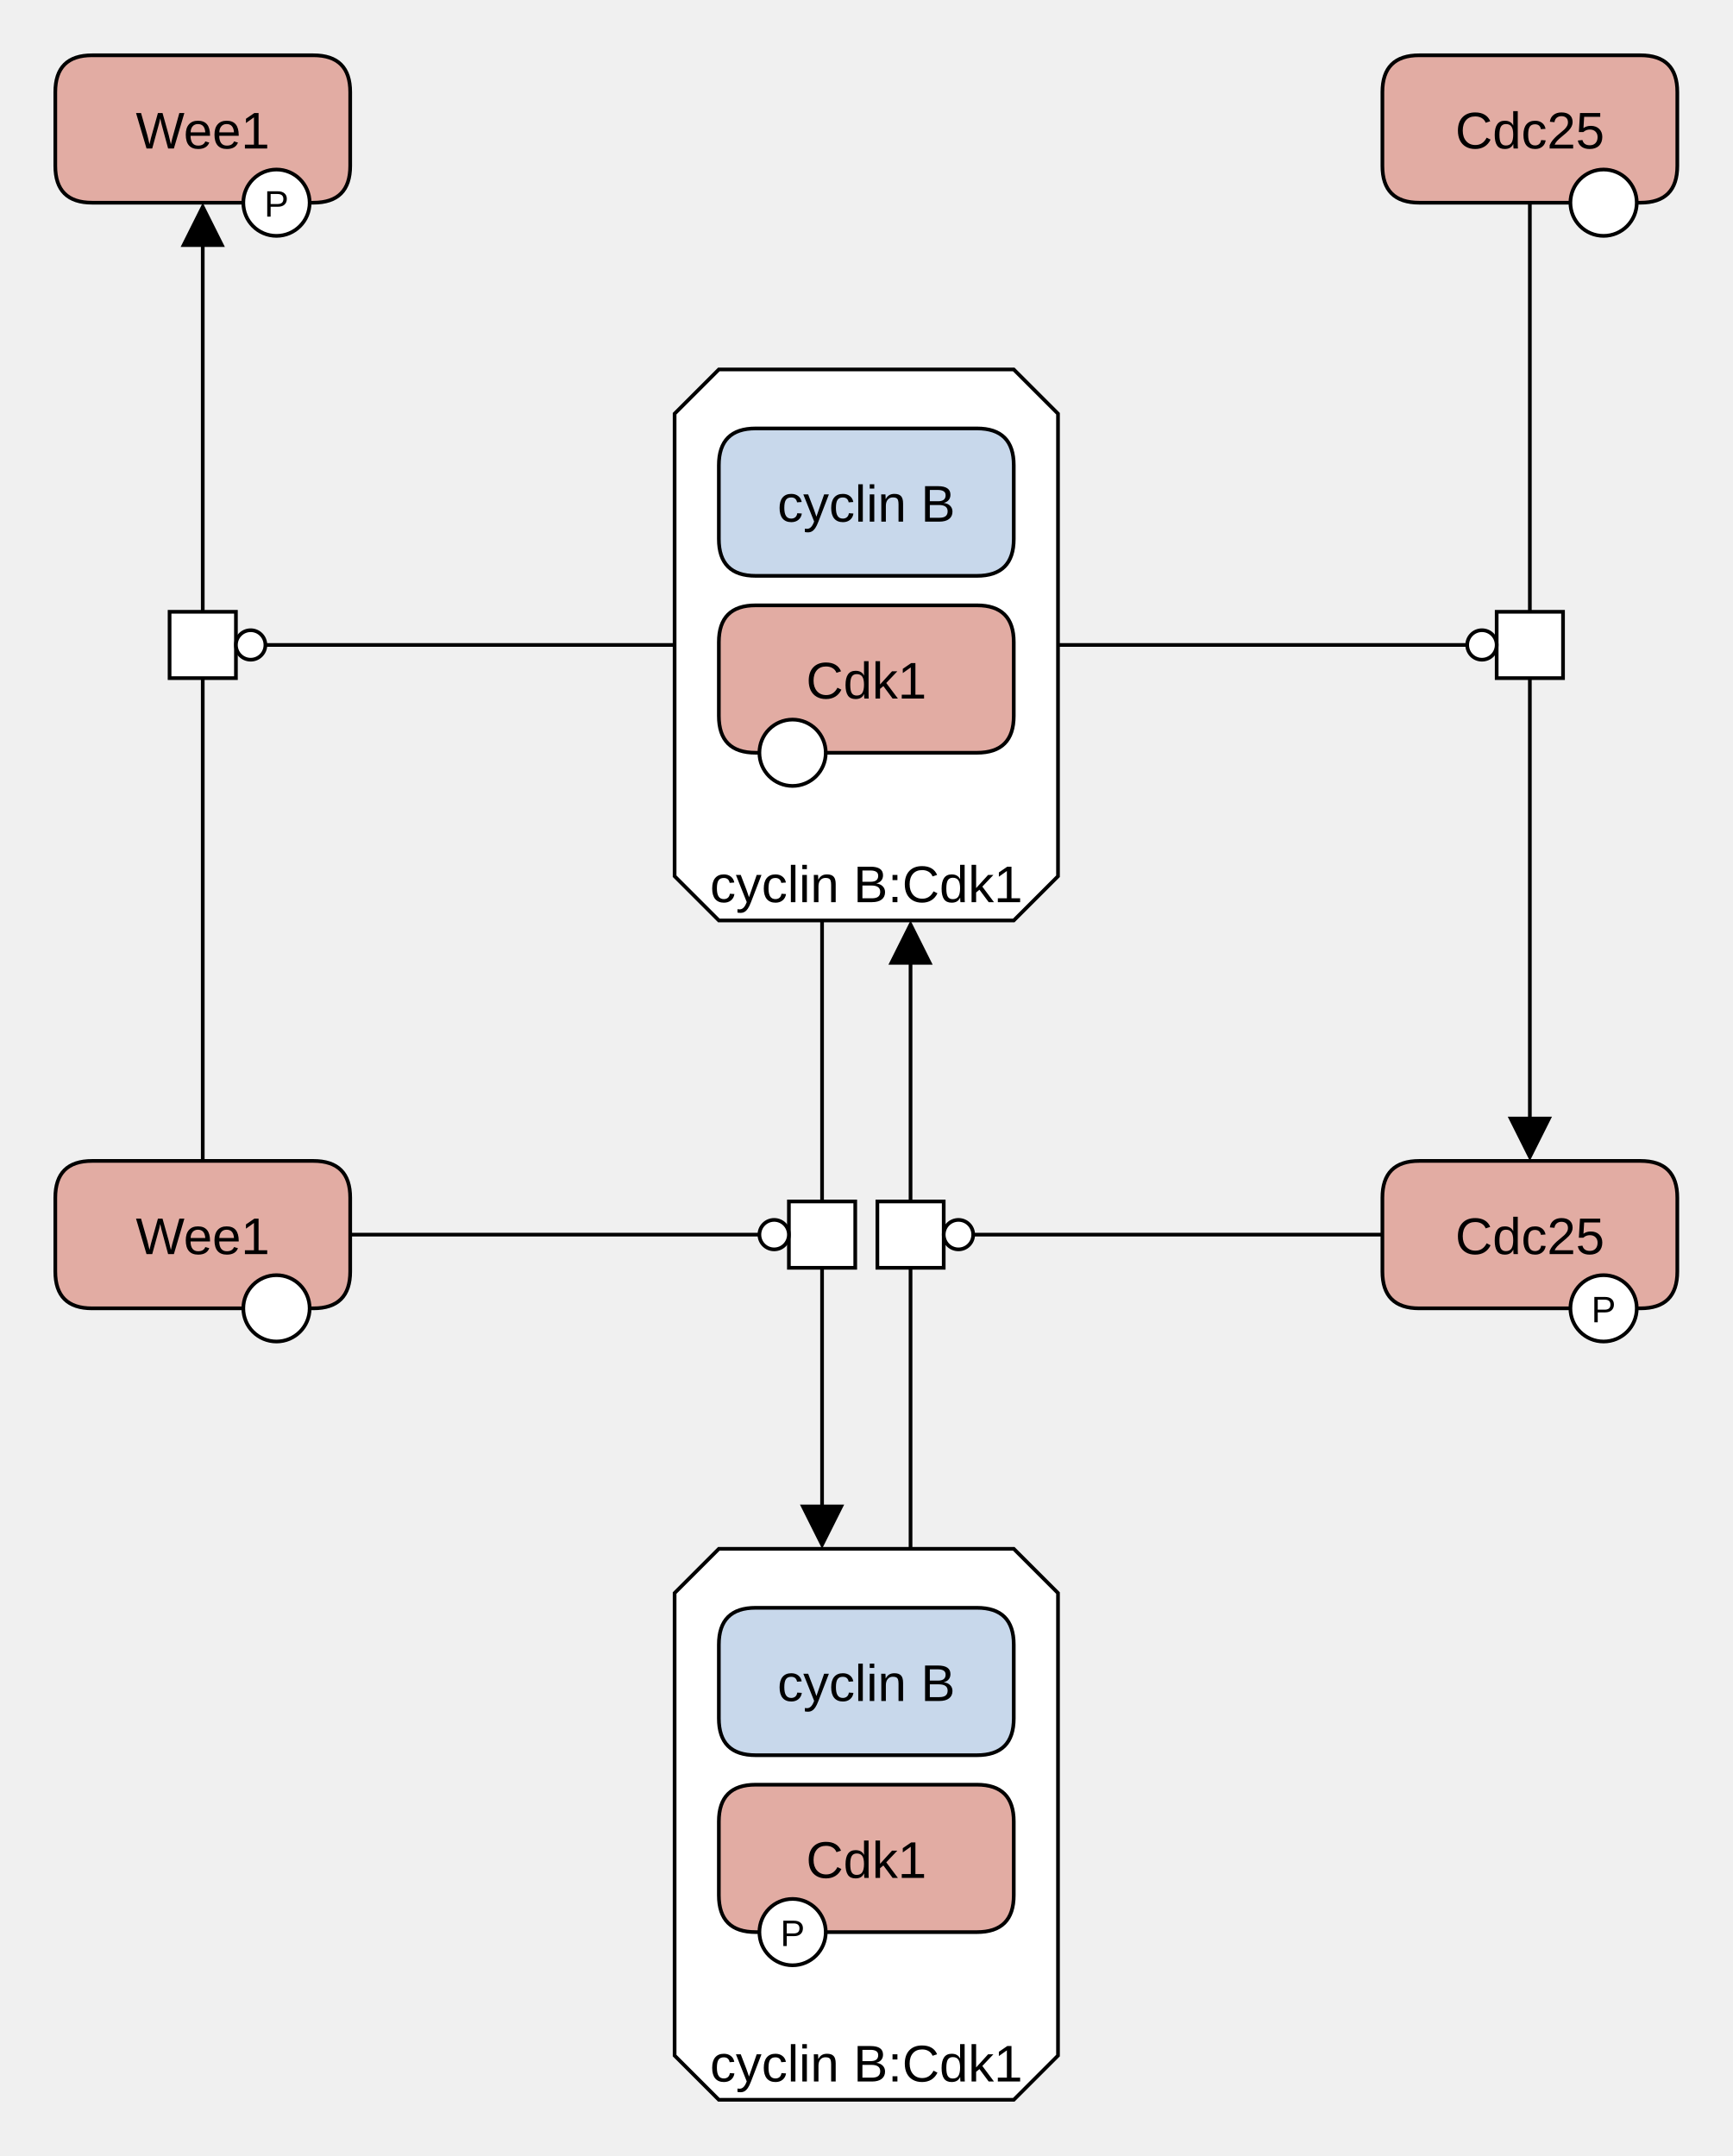
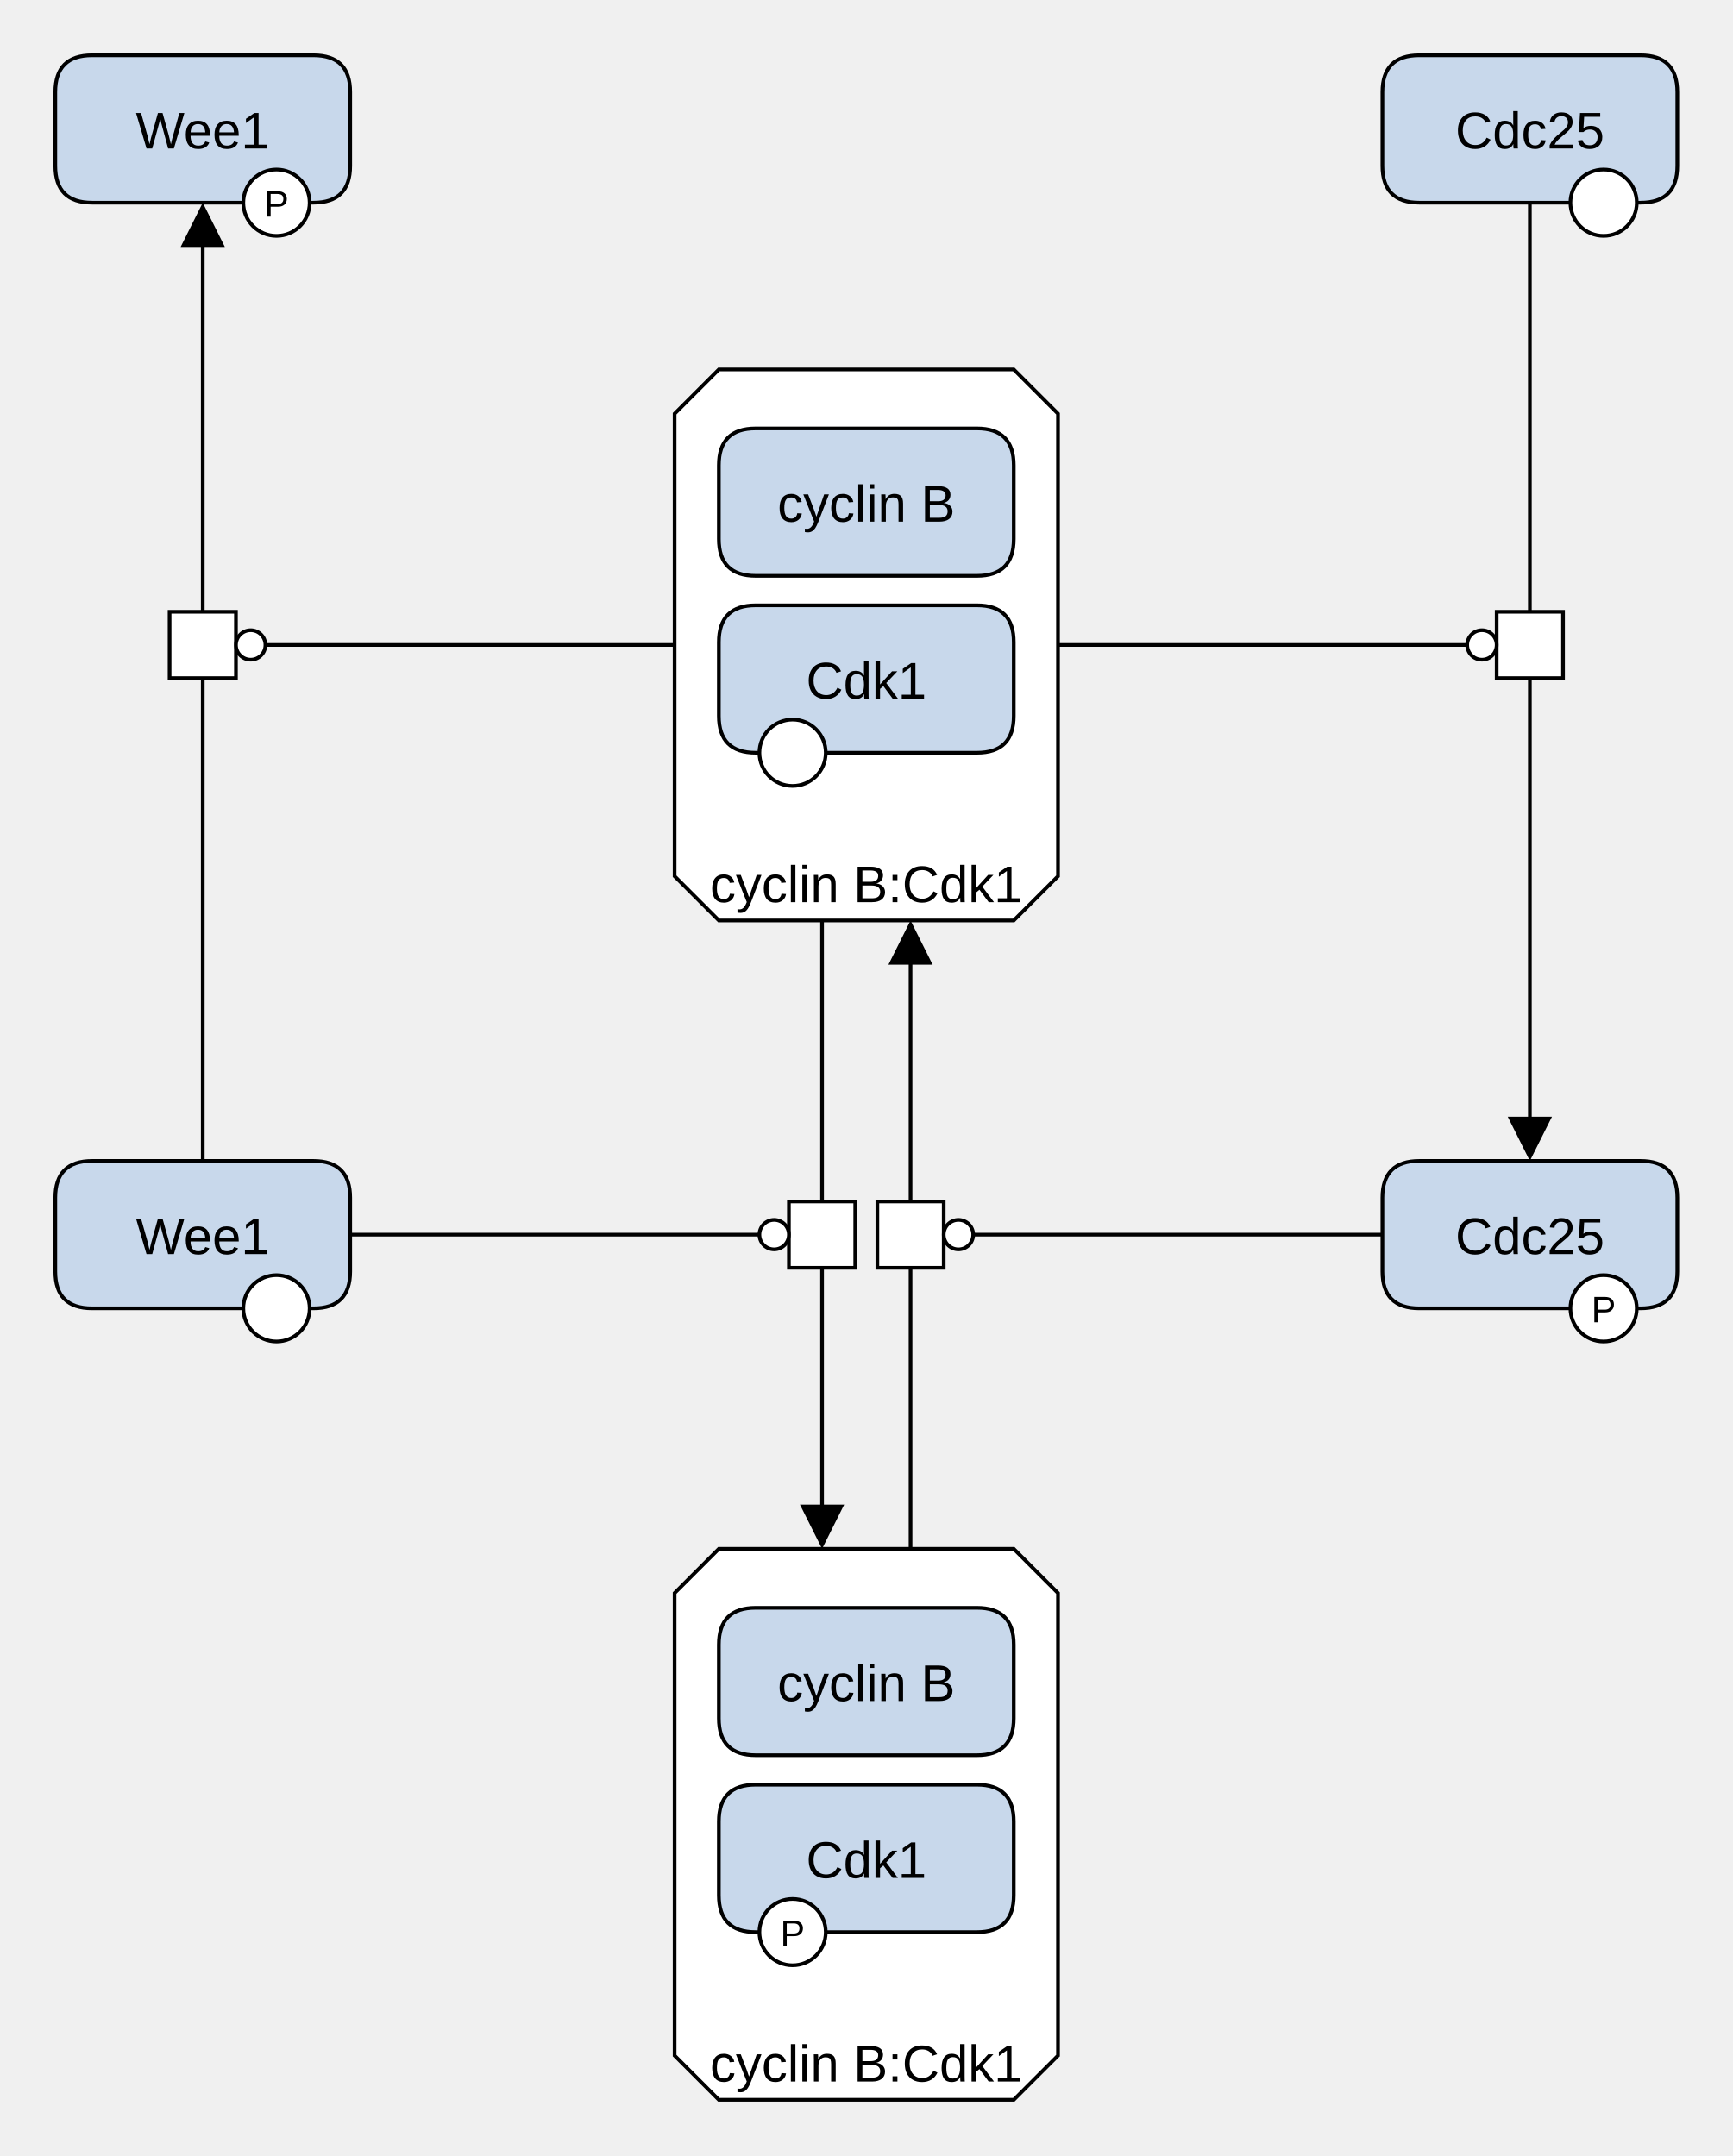
<svg xmlns="http://www.w3.org/2000/svg" width="470" height="585" viewBox="0 0 470 585" stroke-linecap="butt" stroke-miterlimit="10">
  <g transform="translate(-245,-85)">
-     <path d="M260 110 Q260 100 270 100 L330 100 Q340 100 340 110 L340 130 Q340 140 330 140 L270 140 Q260 140 260 130 Z" fill="#E2ACA3" stroke="none" />
+     <path d="M260 110 Q260 100 270 100 L330 100 Q340 100 340 110 L340 130 Q340 140 330 140 L270 140 Q260 140 260 130 Z" fill="#C8D8EB" stroke="none" />
    <path d="M260 110 Q260 100 270 100 L330 100 Q340 100 340 110 L340 130 Q340 140 330 140 L270 140 Q260 140 260 130 Z" fill="none" stroke="#000000" />
    <text x="300" y="125.291" text-anchor="middle" font-family="'Dialog', Arial, Helvetica, sans-serif" font-size="14" fill="#000000" stroke="none" xml:space="preserve">Wee1</text>
    <path d="M311 140 C311 135.029 315.029 131 320 131 L320 131 C324.971 131 329 135.029 329 140 L329 140 C329 144.971 324.971 149 320 149 L320 149 C315.029 149 311 144.971 311 140 Z" fill="#FFFFFF" stroke="none" />
    <path d="M311 140 C311 135.029 315.029 131 320 131 L320 131 C324.971 131 329 135.029 329 140 L329 140 C329 144.971 324.971 149 320 149 L320 149 C315.029 149 311 144.971 311 140 Z" fill="none" stroke="#000000" />
    <text x="320" y="143.78" text-anchor="middle" font-family="'Dialog', Arial, Helvetica, sans-serif" font-size="10" fill="#000000" stroke="none" xml:space="preserve">P</text>
    <path d="M291 251 L309 251 L309 269 L291 269 Z" fill="#FFFFFF" stroke="none" />
    <path d="M291 251 L309 251 L309 269 L291 269 Z" fill="none" stroke="#000000" />
-     <path d="M260 410 Q260 400 270 400 L330 400 Q340 400 340 410 L340 430 Q340 440 330 440 L270 440 Q260 440 260 430 Z" fill="#E2ACA3" stroke="none" />
+     <path d="M260 410 Q260 400 270 400 L330 400 Q340 400 340 410 L340 430 Q340 440 330 440 L270 440 Q260 440 260 430 Z" fill="#C8D8EB" stroke="none" />
    <path d="M260 410 Q260 400 270 400 L330 400 Q340 400 340 410 L340 430 Q340 440 330 440 L270 440 Q260 440 260 430 Z" fill="none" stroke="#000000" />
    <text x="300" y="425.291" text-anchor="middle" font-family="'Dialog', Arial, Helvetica, sans-serif" font-size="14" fill="#000000" stroke="none" xml:space="preserve">Wee1</text>
    <path d="M311 440 C311 435.029 315.029 431 320 431 L320 431 C324.971 431 329 435.029 329 440 L329 440 C329 444.971 324.971 449 320 449 L320 449 C315.029 449 311 444.971 311 440 Z" fill="#FFFFFF" stroke="none" />
    <path d="M311 440 C311 435.029 315.029 431 320 431 L320 431 C324.971 431 329 435.029 329 440 L329 440 C329 444.971 324.971 449 320 449 L320 449 C315.029 449 311 444.971 311 440 Z" fill="none" stroke="#000000" />
-     <path d="M620 110 Q620 100 630 100 L690 100 Q700 100 700 110 L700 130 Q700 140 690 140 L630 140 Q620 140 620 130 Z" fill="#E2ACA3" stroke="none" />
+     <path d="M620 110 Q620 100 630 100 L690 100 Q700 100 700 110 L700 130 Q700 140 690 140 L630 140 Q620 140 620 130 Z" fill="#C8D8EB" stroke="none" />
    <path d="M620 110 Q620 100 630 100 L690 100 Q700 100 700 110 L700 130 Q700 140 690 140 L630 140 Q620 140 620 130 Z" fill="none" stroke="#000000" />
    <text x="660" y="125.291" text-anchor="middle" font-family="'Dialog', Arial, Helvetica, sans-serif" font-size="14" fill="#000000" stroke="none" xml:space="preserve">Cdc25</text>
    <path d="M671 140 C671 135.029 675.029 131 680 131 L680 131 C684.971 131 689 135.029 689 140 L689 140 C689 144.971 684.971 149 680 149 L680 149 C675.029 149 671 144.971 671 140 Z" fill="#FFFFFF" stroke="none" />
    <path d="M671 140 C671 135.029 675.029 131 680 131 L680 131 C684.971 131 689 135.029 689 140 L689 140 C689 144.971 684.971 149 680 149 L680 149 C675.029 149 671 144.971 671 140 Z" fill="none" stroke="#000000" />
    <path d="M651 251 L669 251 L669 269 L651 269 Z" fill="#FFFFFF" stroke="none" />
    <path d="M651 251 L669 251 L669 269 L651 269 Z" fill="none" stroke="#000000" />
-     <path d="M620 410 Q620 400 630 400 L690 400 Q700 400 700 410 L700 430 Q700 440 690 440 L630 440 Q620 440 620 430 Z" fill="#E2ACA3" stroke="none" />
+     <path d="M620 410 Q620 400 630 400 L690 400 Q700 400 700 410 L700 430 Q700 440 690 440 L630 440 Q620 440 620 430 Z" fill="#C8D8EB" stroke="none" />
    <path d="M620 410 Q620 400 630 400 L690 400 Q700 400 700 410 L700 430 Q700 440 690 440 L630 440 Q620 440 620 430 Z" fill="none" stroke="#000000" />
    <text x="660" y="425.291" text-anchor="middle" font-family="'Dialog', Arial, Helvetica, sans-serif" font-size="14" fill="#000000" stroke="none" xml:space="preserve">Cdc25</text>
    <path d="M671 440 C671 435.029 675.029 431 680 431 L680 431 C684.971 431 689 435.029 689 440 L689 440 C689 444.971 684.971 449 680 449 L680 449 C675.029 449 671 444.971 671 440 Z" fill="#FFFFFF" stroke="none" />
    <path d="M671 440 C671 435.029 675.029 431 680 431 L680 431 C684.971 431 689 435.029 689 440 L689 440 C689 444.971 684.971 449 680 449 L680 449 C675.029 449 671 444.971 671 440 Z" fill="none" stroke="#000000" />
    <text x="680" y="443.779" text-anchor="middle" font-family="'Dialog', Arial, Helvetica, sans-serif" font-size="10" fill="#000000" stroke="none" xml:space="preserve">P</text>
    <path d="M440 185.25 L520 185.25 L532 197.25 L532 322.75 L520 334.75 L440 334.75 L428 322.75 L428 197.25 Z" fill="#FFFFFF" stroke="none" />
    <path d="M440 185.25 L520 185.25 L532 197.25 L532 322.75 L520 334.75 L440 334.75 L428 322.75 L428 197.25 Z" fill="none" stroke="#000000" />
    <text x="480" y="329.791" text-anchor="middle" font-family="'Dialog', Arial, Helvetica, sans-serif" font-size="14" fill="#000000" stroke="none" xml:space="preserve">cyclin B:Cdk1</text>
    <path d="M440 211.25 Q440 201.25 450 201.25 L510 201.25 Q520 201.25 520 211.25 L520 231.25 Q520 241.25 510 241.25 L450 241.25 Q440 241.25 440 231.25 Z" fill="#C8D8EB" stroke="none" />
    <path d="M440 211.25 Q440 201.25 450 201.25 L510 201.25 Q520 201.25 520 211.25 L520 231.25 Q520 241.25 510 241.25 L450 241.25 Q440 241.25 440 231.25 Z" fill="none" stroke="#000000" />
    <text x="480" y="226.541" text-anchor="middle" font-family="'Dialog', Arial, Helvetica, sans-serif" font-size="14" fill="#000000" stroke="none" xml:space="preserve">cyclin B</text>
-     <path d="M440 259.25 Q440 249.25 450 249.25 L510 249.25 Q520 249.25 520 259.25 L520 279.25 Q520 289.25 510 289.25 L450 289.25 Q440 289.25 440 279.25 Z" fill="#E2ACA3" stroke="none" />
+     <path d="M440 259.25 Q440 249.25 450 249.25 L510 249.25 Q520 249.25 520 259.25 L520 279.25 Q520 289.25 510 289.25 L450 289.25 Q440 289.25 440 279.25 Z" fill="#C8D8EB" stroke="none" />
    <path d="M440 259.25 Q440 249.25 450 249.25 L510 249.25 Q520 249.25 520 259.25 L520 279.25 Q520 289.25 510 289.25 L450 289.25 Q440 289.25 440 279.25 Z" fill="none" stroke="#000000" />
    <text x="480" y="274.541" text-anchor="middle" font-family="'Dialog', Arial, Helvetica, sans-serif" font-size="14" fill="#000000" stroke="none" xml:space="preserve">Cdk1</text>
    <path d="M451 289.25 C451 284.279 455.029 280.25 460 280.25 L460 280.25 C464.971 280.25 469 284.279 469 289.25 L469 289.25 C469 294.221 464.971 298.25 460 298.25 L460 298.25 C455.029 298.25 451 294.221 451 289.25 Z" fill="#FFFFFF" stroke="none" />
    <path d="M451 289.25 C451 284.279 455.029 280.25 460 280.25 L460 280.25 C464.971 280.25 469 284.279 469 289.25 L469 289.25 C469 294.221 464.971 298.25 460 298.25 L460 298.25 C455.029 298.25 451 294.221 451 289.25 Z" fill="none" stroke="#000000" />
    <path d="M459 411 L477 411 L477 429 L459 429 Z" fill="#FFFFFF" stroke="none" />
    <path d="M459 411 L477 411 L477 429 L459 429 Z" fill="none" stroke="#000000" />
    <path d="M483 411 L501 411 L501 429 L483 429 Z" fill="#FFFFFF" stroke="none" />
    <path d="M483 411 L501 411 L501 429 L483 429 Z" fill="none" stroke="#000000" />
    <path d="M440 505.25 L520 505.25 L532 517.25 L532 642.75 L520 654.75 L440 654.75 L428 642.75 L428 517.25 Z" fill="#FFFFFF" stroke="none" />
    <path d="M440 505.25 L520 505.25 L532 517.25 L532 642.75 L520 654.75 L440 654.75 L428 642.75 L428 517.25 Z" fill="none" stroke="#000000" />
    <text x="480" y="649.791" text-anchor="middle" font-family="'Dialog', Arial, Helvetica, sans-serif" font-size="14" fill="#000000" stroke="none" xml:space="preserve">cyclin B:Cdk1</text>
    <path d="M440 531.25 Q440 521.25 450 521.25 L510 521.25 Q520 521.25 520 531.25 L520 551.25 Q520 561.25 510 561.25 L450 561.25 Q440 561.25 440 551.25 Z" fill="#C8D8EB" stroke="none" />
    <path d="M440 531.25 Q440 521.25 450 521.25 L510 521.25 Q520 521.25 520 531.25 L520 551.25 Q520 561.25 510 561.25 L450 561.25 Q440 561.25 440 551.25 Z" fill="none" stroke="#000000" />
    <text x="480" y="546.541" text-anchor="middle" font-family="'Dialog', Arial, Helvetica, sans-serif" font-size="14" fill="#000000" stroke="none" xml:space="preserve">cyclin B</text>
-     <path d="M440 579.25 Q440 569.25 450 569.25 L510 569.25 Q520 569.25 520 579.25 L520 599.25 Q520 609.25 510 609.25 L450 609.25 Q440 609.25 440 599.25 Z" fill="#E2ACA3" stroke="none" />
+     <path d="M440 579.25 Q440 569.25 450 569.25 L510 569.25 Q520 569.25 520 579.25 L520 599.25 Q520 609.25 510 609.25 L450 609.25 Q440 609.25 440 599.25 Z" fill="#C8D8EB" stroke="none" />
    <path d="M440 579.25 Q440 569.25 450 569.25 L510 569.25 Q520 569.25 520 579.25 L520 599.25 Q520 609.25 510 609.25 L450 609.25 Q440 609.25 440 599.25 Z" fill="none" stroke="#000000" />
    <text x="480" y="594.541" text-anchor="middle" font-family="'Dialog', Arial, Helvetica, sans-serif" font-size="14" fill="#000000" stroke="none" xml:space="preserve">Cdk1</text>
    <path d="M451 609.25 C451 604.279 455.029 600.25 460 600.25 L460 600.25 C464.971 600.25 469 604.279 469 609.25 L469 609.25 C469 614.221 464.971 618.25 460 618.25 L460 618.25 C455.029 618.25 451 614.221 451 609.25 Z" fill="#FFFFFF" stroke="none" />
    <path d="M451 609.25 C451 604.279 455.029 600.25 460 600.25 L460 600.25 C464.971 600.25 469 604.279 469 609.25 L469 609.25 C469 614.221 464.971 618.25 460 618.25 L460 618.25 C455.029 618.25 451 614.221 451 609.25 Z" fill="none" stroke="#000000" />
    <text x="460" y="613.029" text-anchor="middle" font-family="'Dialog', Arial, Helvetica, sans-serif" font-size="10" fill="#000000" stroke="none" xml:space="preserve">P</text>
    <path d="M300 400 L300 269" fill="none" stroke="#000000" />
    <path d="M300 251 L300 151" fill="none" stroke="#000000" />
    <path d="M300 140 L306 152 L294 152 Z" fill="#000000" stroke="none" />
    <path d="M428 260 L317 260" fill="none" stroke="#000000" />
    <circle cx="313" cy="260" r="4" fill="white" stroke="#000000" />
    <path d="M660 140 L660 251" fill="none" stroke="#000000" />
    <path d="M660 269 L660 389" fill="none" stroke="#000000" />
    <path d="M660 400 L654 388 L666 388 Z" fill="#000000" stroke="none" />
    <path d="M532 260 L643 260" fill="none" stroke="#000000" />
    <circle cx="647" cy="260" r="4" fill="white" stroke="#000000" />
    <path d="M468 334.75 L468 411" fill="none" stroke="#000000" />
    <path d="M468 429 L468 494.25" fill="none" stroke="#000000" />
    <path d="M468 505.25 L462 493.25 L474 493.25 Z" fill="#000000" stroke="none" />
    <path d="M340 420 L451 420" fill="none" stroke="#000000" />
    <circle cx="455" cy="420" r="4" fill="white" stroke="#000000" />
    <path d="M492 505.25 L492 429" fill="none" stroke="#000000" />
    <path d="M492 411 L492 345.75" fill="none" stroke="#000000" />
    <path d="M492 334.75 L498 346.75 L486 346.75 Z" fill="#000000" stroke="none" />
    <path d="M620 420 L509 420" fill="none" stroke="#000000" />
    <circle cx="505" cy="420" r="4" fill="white" stroke="#000000" />
  </g>
</svg>
